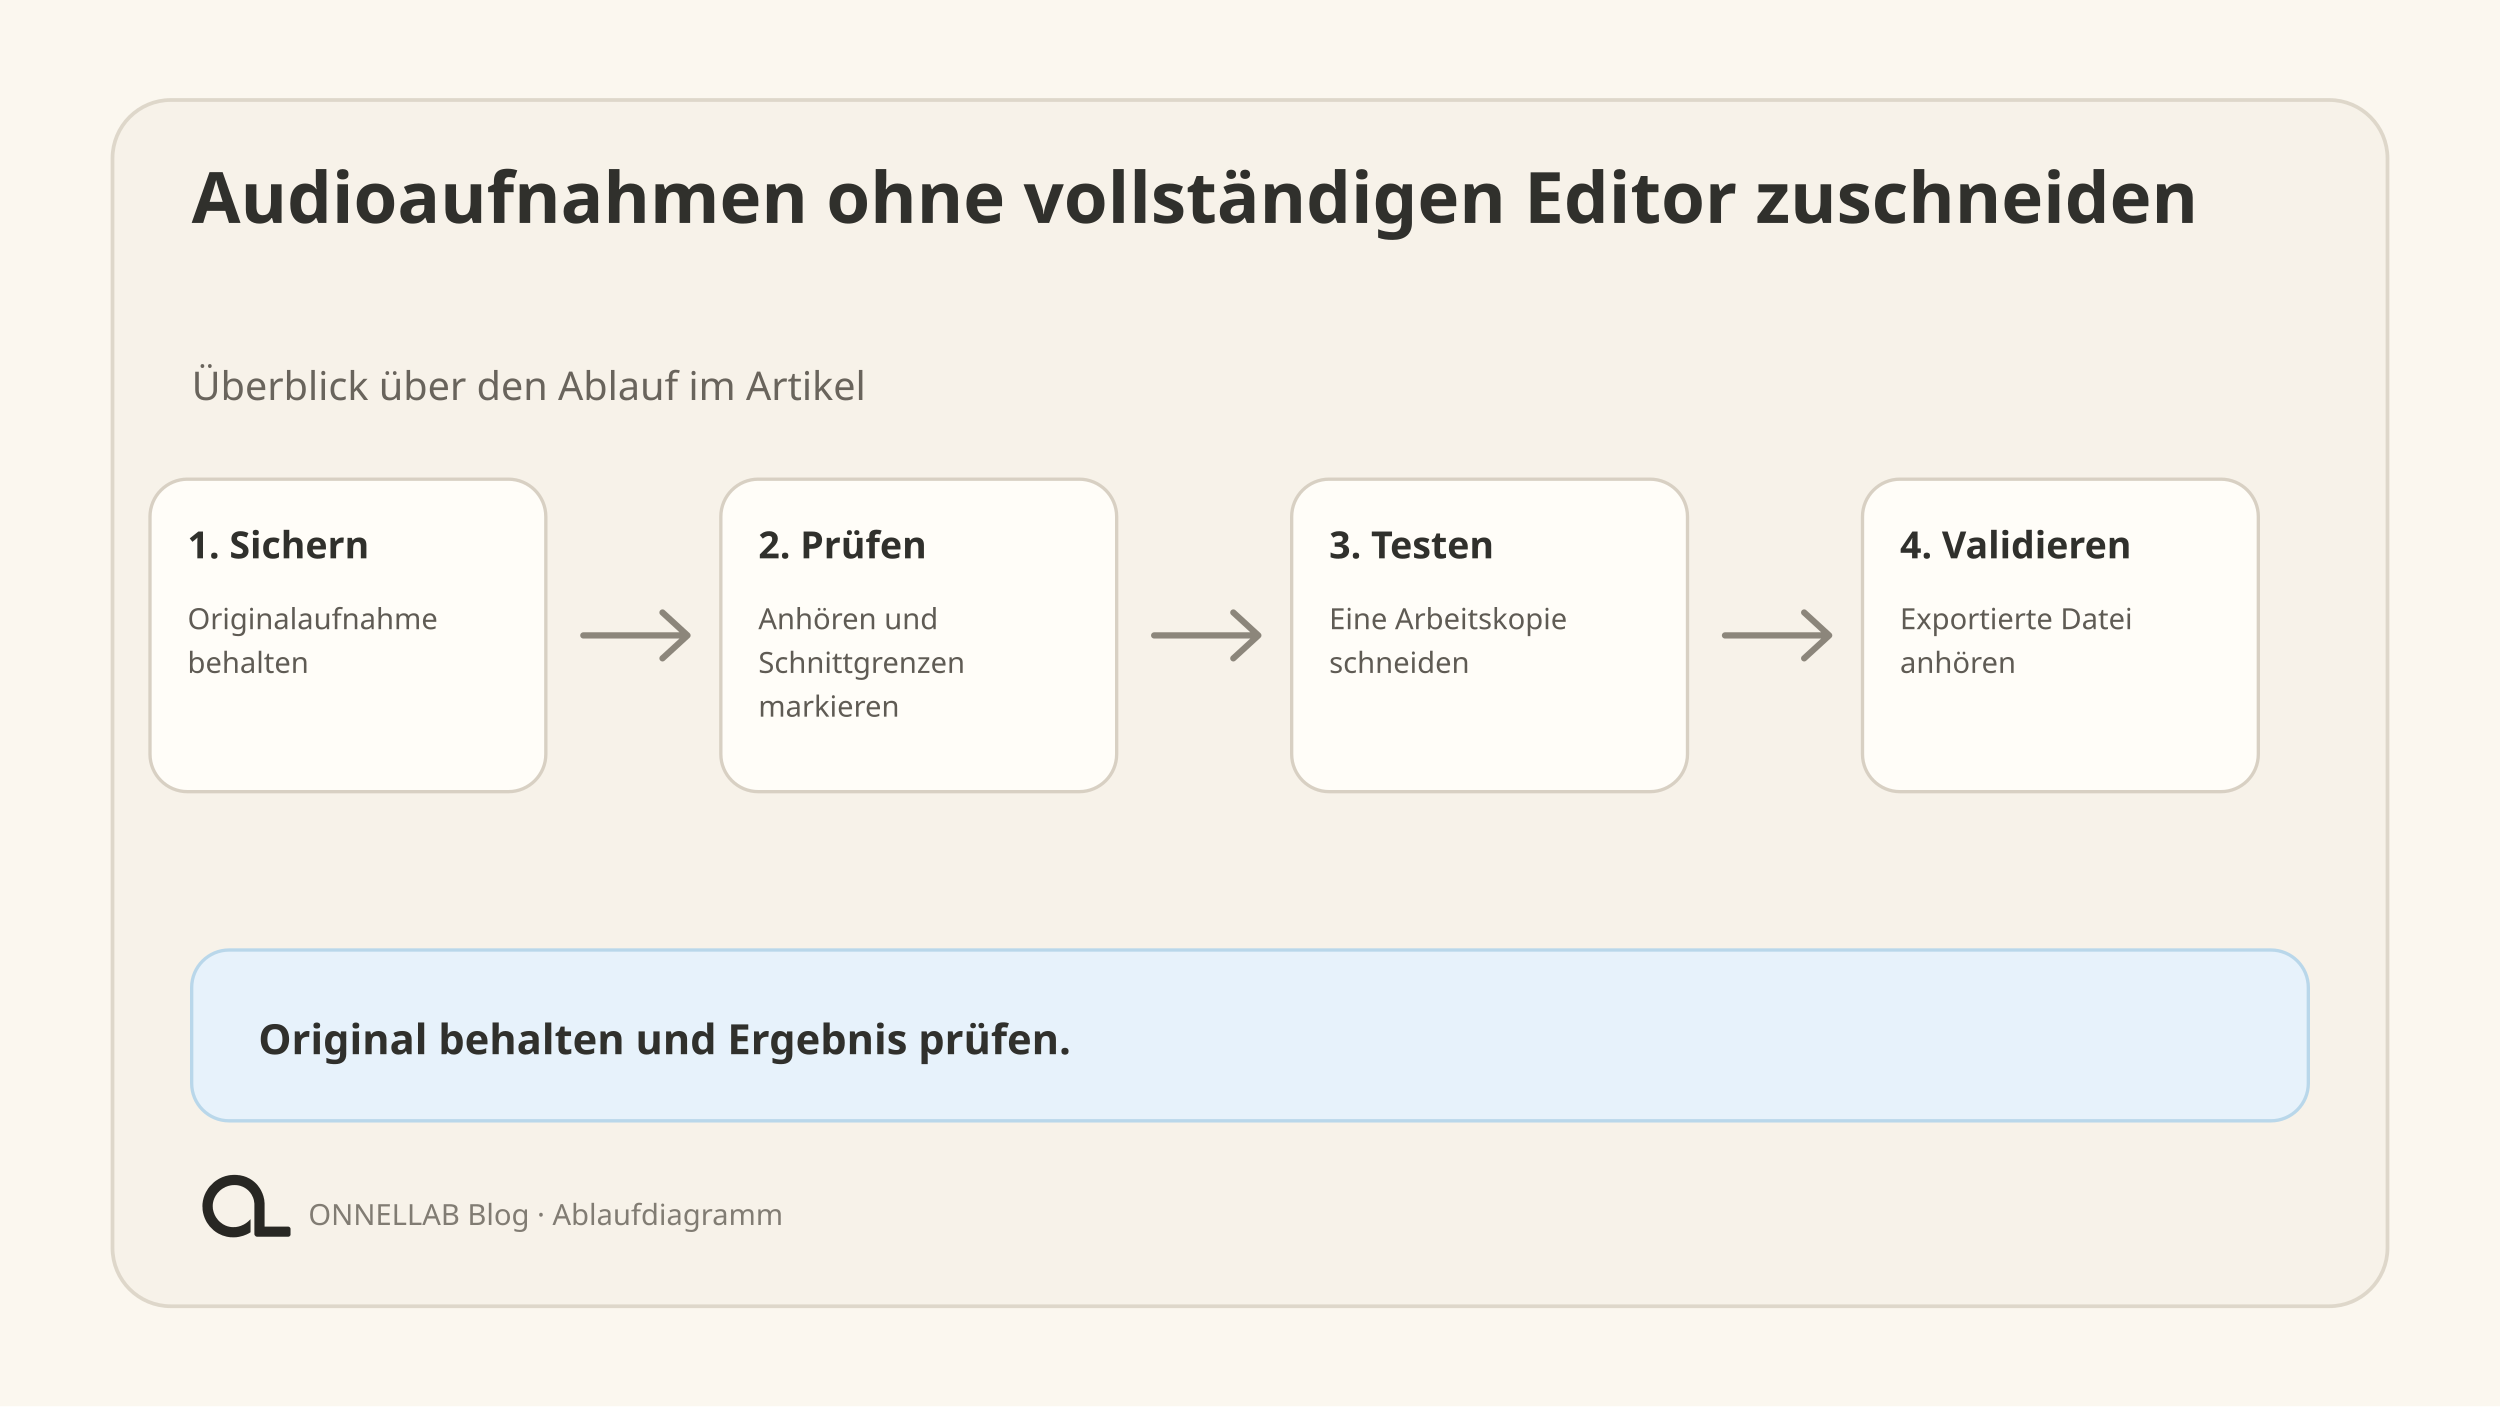
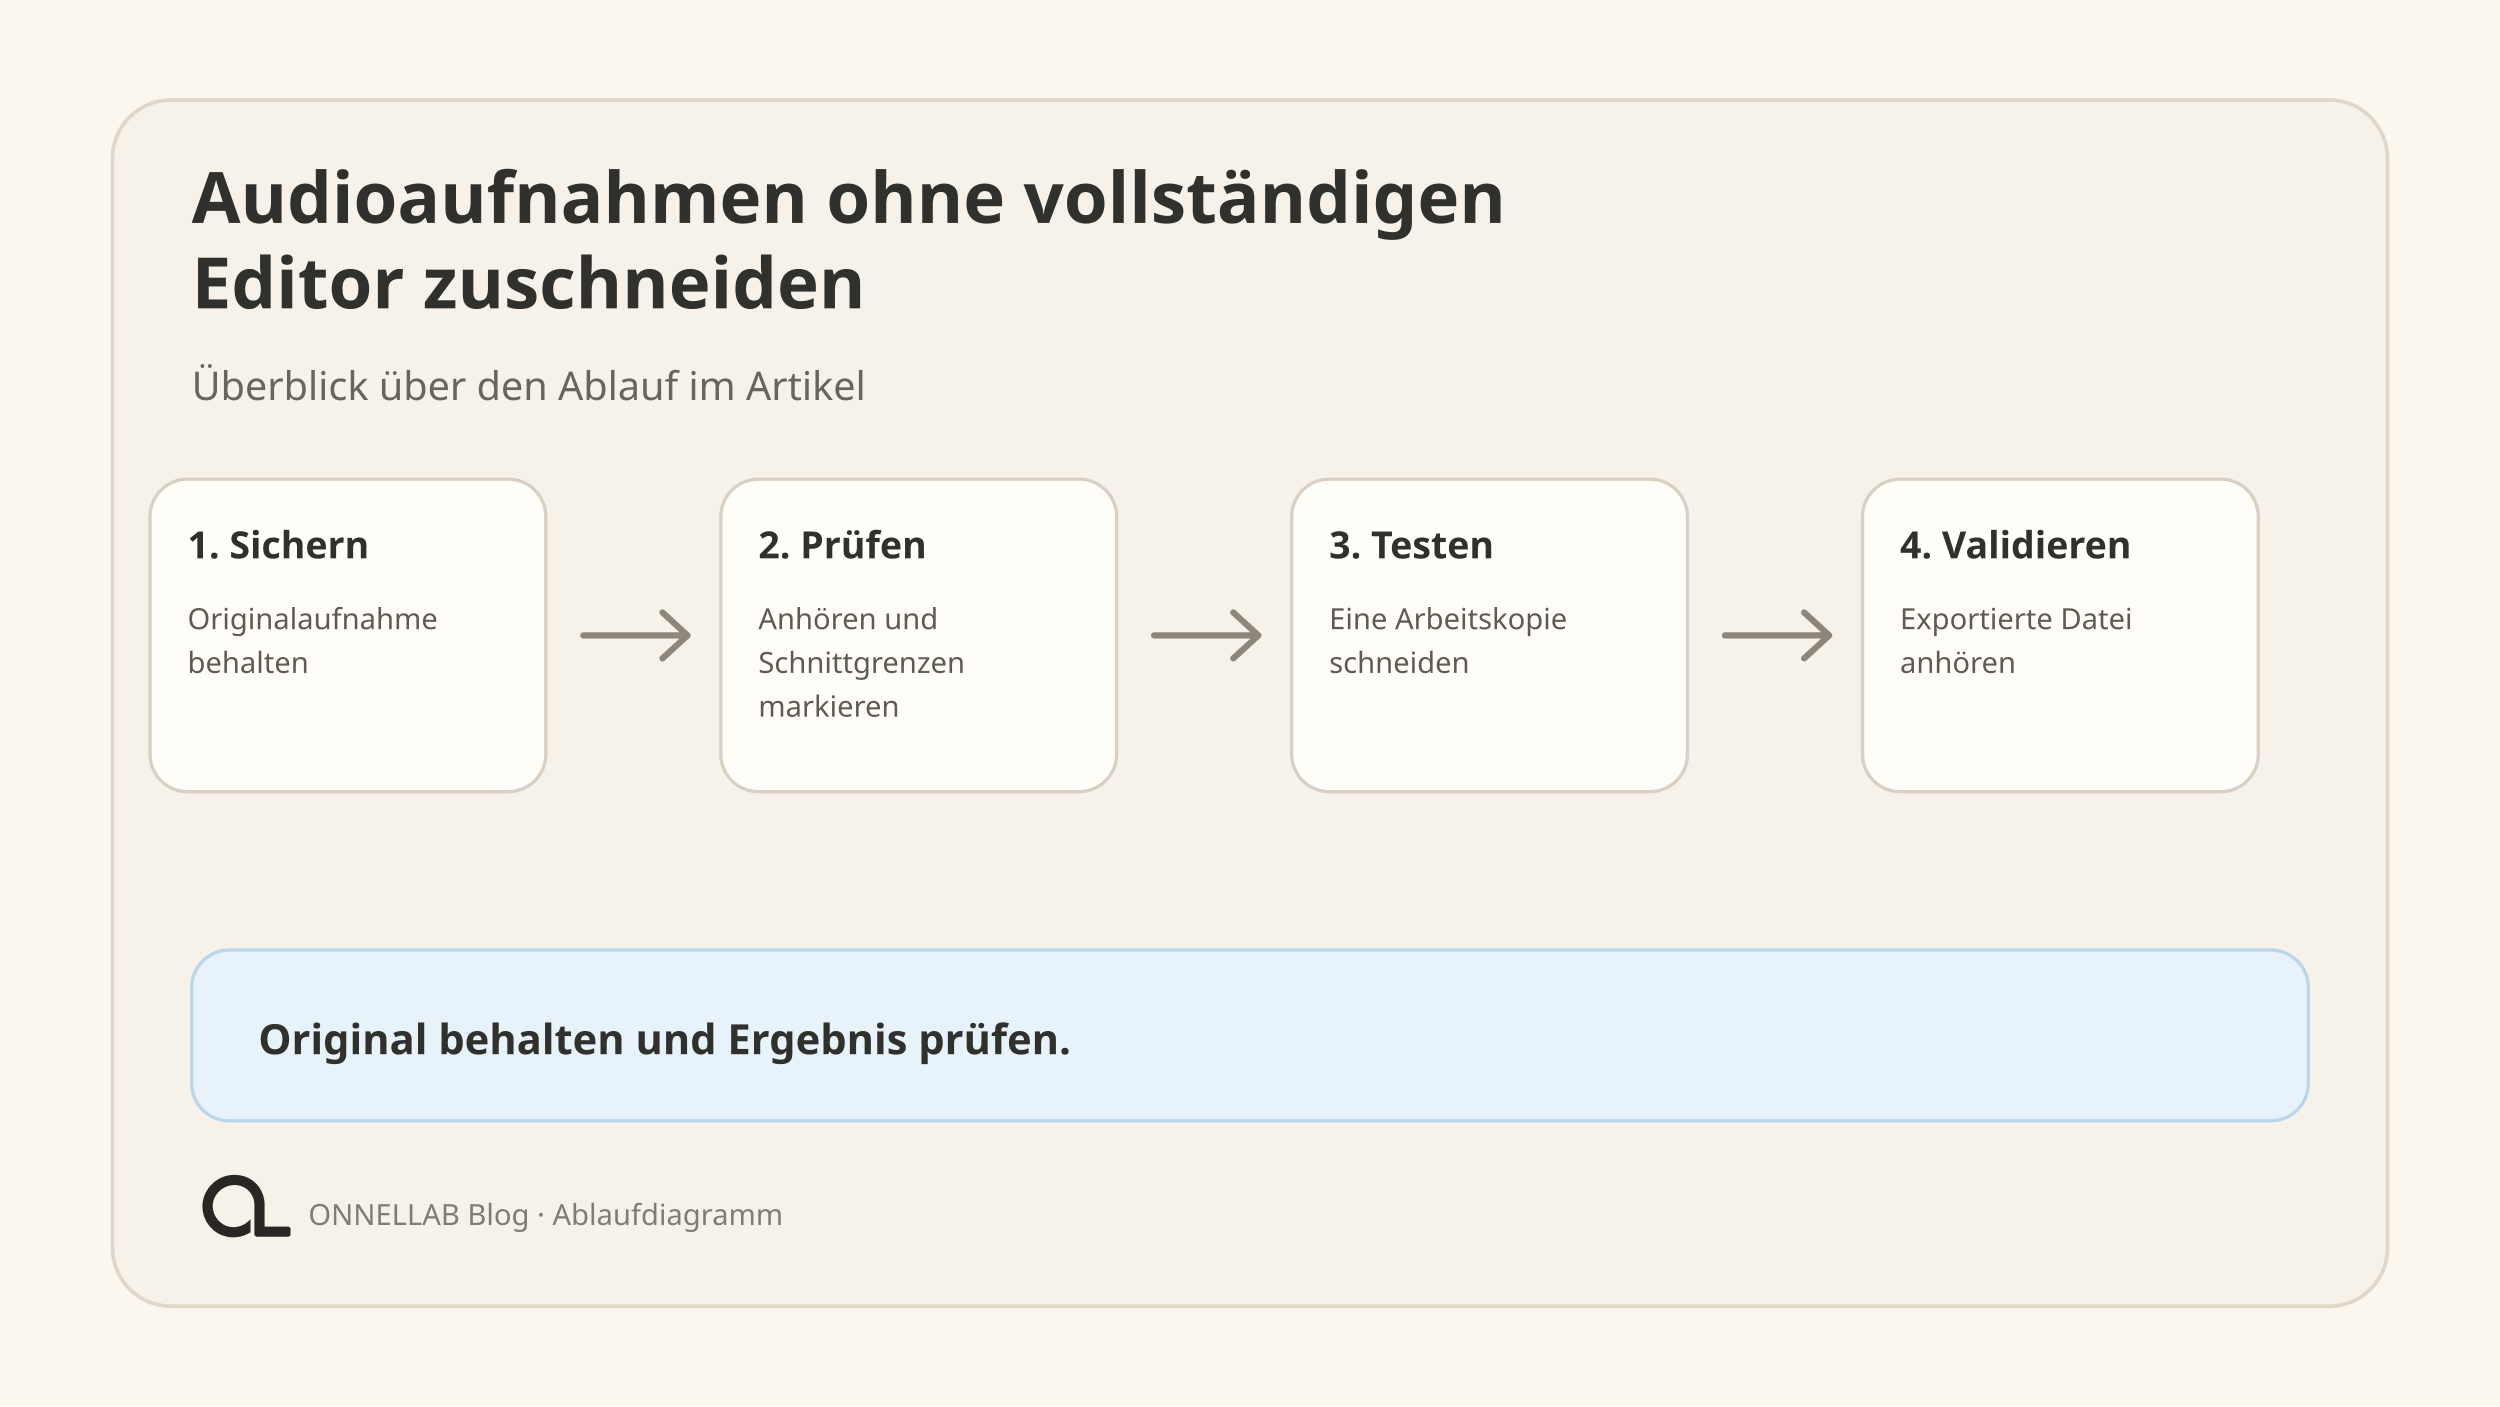
<svg xmlns="http://www.w3.org/2000/svg" xml:lang="de" width="1200" height="675" viewBox="0 0 1200 675" role="img" aria-labelledby="title desc" font-family="Noto Sans, Noto Sans, DejaVu Sans, sans-serif">
  <rect width="1200" height="675" fill="#fbf7ef" />
  <rect x="54" y="48" width="1092" height="579" rx="28" fill="#f7f2e9" stroke="#ded7ca" stroke-width="1.8" />
  <text fill="#30302c" font-size="34" font-weight="680">
-     <tspan x="92" y="107">Audioaufnahmen ohne vollständigen Editor zuschneiden</tspan>
+     <tspan x="92" y="107">Audioaufnahmen ohne vollständigen</tspan>
+     <tspan x="92" y="148">Editor zuschneiden</tspan>
  </text>
  <text fill="#69645c" font-size="19" font-weight="400">
    <tspan x="92" y="192">Überblick über den Ablauf im Artikel</tspan>
  </text>
  <g transform="translate(72 230)">
    <rect width="190" height="150" rx="18" fill="#fffdf8" stroke="#d8d0c3" stroke-width="1.6" />
    <text fill="#30302c" font-size="18" font-weight="650">
      <tspan x="18" y="38">1. Sichern</tspan>
    </text>
    <text fill="#5f5b54" font-size="14" font-weight="400">
      <tspan x="18" y="72">Originalaufnahme </tspan>
      <tspan x="18" y="93">behalten</tspan>
    </text>
  </g>
  <g transform="translate(346 230)">
    <rect width="190" height="150" rx="18" fill="#fffdf8" stroke="#d8d0c3" stroke-width="1.6" />
    <text fill="#30302c" font-size="18" font-weight="650">
      <tspan x="18" y="38">2. Prüfen</tspan>
    </text>
    <text fill="#5f5b54" font-size="14" font-weight="400">
      <tspan x="18" y="72">Anhören und </tspan>
      <tspan x="18" y="93">Schnittgrenzen </tspan>
      <tspan x="18" y="114">markieren</tspan>
    </text>
  </g>
  <g transform="translate(620 230)">
    <rect width="190" height="150" rx="18" fill="#fffdf8" stroke="#d8d0c3" stroke-width="1.6" />
    <text fill="#30302c" font-size="18" font-weight="650">
      <tspan x="18" y="38">3. Testen</tspan>
    </text>
    <text fill="#5f5b54" font-size="14" font-weight="400">
      <tspan x="18" y="72">Eine Arbeitskopie </tspan>
      <tspan x="18" y="93">schneiden</tspan>
    </text>
  </g>
  <g transform="translate(894 230)">
    <rect width="190" height="150" rx="18" fill="#fffdf8" stroke="#d8d0c3" stroke-width="1.6" />
    <text fill="#30302c" font-size="18" font-weight="650">
      <tspan x="18" y="38">4. Validieren</tspan>
    </text>
    <text fill="#5f5b54" font-size="14" font-weight="400">
      <tspan x="18" y="72">Exportierte Datei </tspan>
      <tspan x="18" y="93">anhören</tspan>
    </text>
  </g>
  <path d="M280 305H328m-10-11 12 11-12 11" fill="none" stroke="#8c867b" stroke-width="3" stroke-linecap="round" stroke-linejoin="round" />
  <path d="M554 305H602m-10-11 12 11-12 11" fill="none" stroke="#8c867b" stroke-width="3" stroke-linecap="round" stroke-linejoin="round" />
  <path d="M828 305H876m-10-11 12 11-12 11" fill="none" stroke="#8c867b" stroke-width="3" stroke-linecap="round" stroke-linejoin="round" />
  <rect x="92" y="456" width="1016" height="82" rx="18" fill="#e7f2fb" stroke="#b9d7ea" stroke-width="1.6" />
  <text fill="#30302c" font-size="20" font-weight="650">
    <tspan x="124" y="506">Original behalten und Ergebnis prüfen.</tspan>
  </text>
  <svg x="85" y="548" width="64" height="64" viewBox="0 0 1254 1254">
    <path fill="#282723" d="M 271 475 L 259 501 L 250 527 L 243 556 L 239 584 L 238 611 L 239 612 L 240 642 L 244 667 L 251 694 L 260 719 L 272 745 L 281 761 L 306 796 L 343 833 L 364 849 L 388 864 L 427 882 L 468 894 L 500 899 L 541 900 L 542 899 L 556 899 L 583 895 L 622 885 L 653 873 L 677 861 L 691 852 L 691 729 L 668 751 L 649 766 L 628 779 L 599 792 L 575 799 L 552 803 L 520 804 L 519 803 L 509 803 L 496 801 L 475 796 L 456 789 L 431 776 L 403 755 L 386 738 L 366 711 L 354 689 L 344 663 L 338 639 L 336 625 L 336 612 L 335 611 L 336 587 L 339 569 L 343 553 L 351 531 L 363 508 L 380 484 L 400 463 L 413 452 L 430 440 L 456 426 L 480 417 L 505 411 L 519 409 L 531 409 L 532 408 L 549 408 L 550 409 L 561 409 L 575 411 L 596 416 L 620 425 L 648 441 L 669 458 L 688 479 L 701 498 L 715 527 L 722 549 L 727 582 L 727 872 L 730 880 L 738 889 L 746 893 L 751 894 L 1048 894 L 1058 890 L 1065 882 L 1067 877 L 1067 817 L 1062 807 L 1054 801 L 1047 799 L 824 799 L 823 798 L 823 574 L 822 573 L 820 547 L 812 513 L 803 487 L 790 459 L 779 440 L 759 412 L 744 395 L 727 379 L 708 364 L 683 348 L 652 333 L 626 324 L 591 316 L 568 314 L 567 313 L 552 313 L 551 312 L 550 313 L 549 312 L 514 313 L 513 314 L 504 314 L 484 317 L 454 324 L 423 335 L 394 349 L 364 368 L 346 382 L 307 421 L 293 439 Z" />
  </svg>
  <text fill="#817c73" font-size="14" font-weight="400">
    <tspan x="148" y="588">ONNELLAB Blog · Ablaufdiagramm</tspan>
  </text>
</svg>
